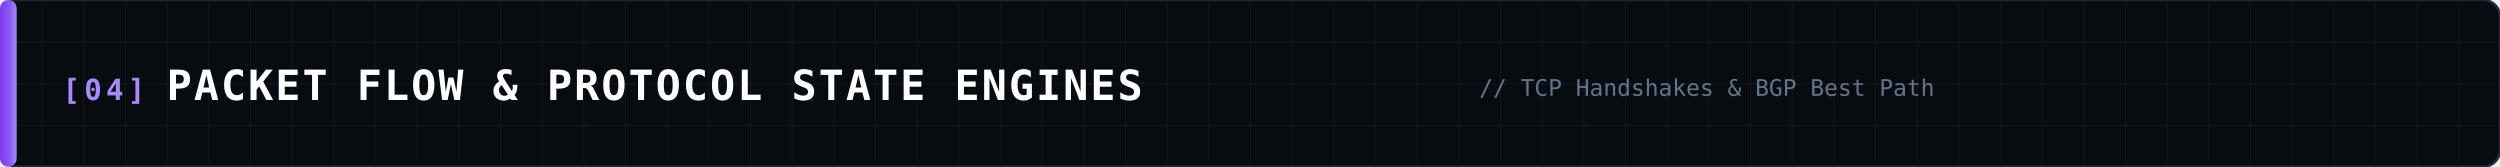
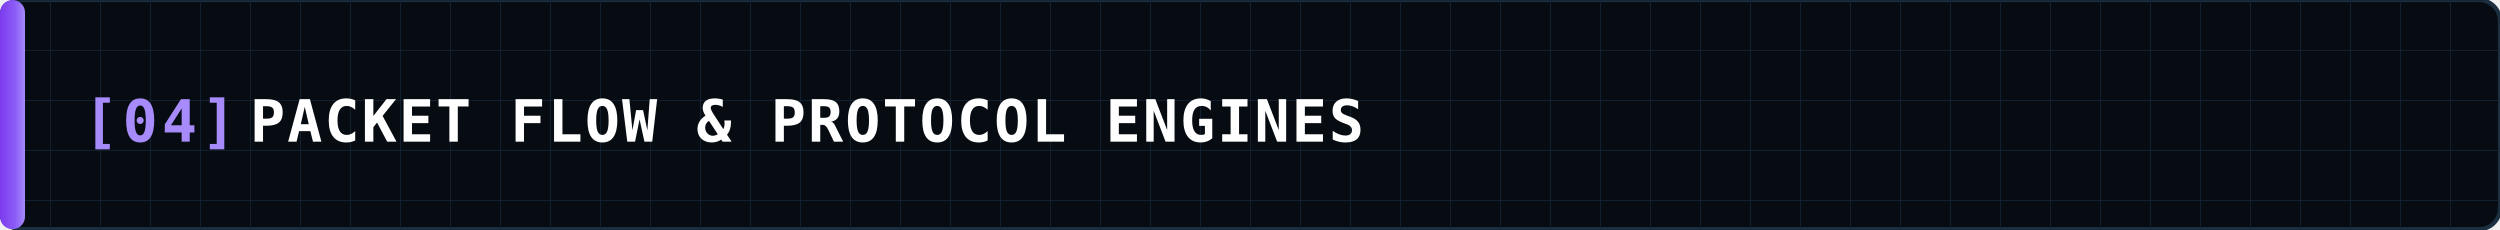
- <svg xmlns="http://www.w3.org/2000/svg" viewBox="0 0 1200 80" width="100%" height="80">
+ <svg xmlns="http://www.w3.org/2000/svg" viewBox="0 0 1200 110" width="100%" height="100%">
  <defs>
    <linearGradient id="secGrad4" x1="0%" y1="0%" x2="100%" y2="0%">
      <stop offset="0%" stop-color="#7c3aed" />
      <stop offset="60%" stop-color="#8b5cf6" />
      <stop offset="100%" stop-color="#a78bfa" />
    </linearGradient>
-     <pattern id="secGrid" width="20" height="20" patternUnits="userSpaceOnUse">
-       <path d="M 20 0 L 0 0 0 20" fill="none" stroke="#13202c" stroke-width="0.5" />
+     <pattern id="secGrid" width="24" height="24" patternUnits="userSpaceOnUse">
+       <path d="M 24 0 L 0 0 0 24" fill="none" stroke="#132333" stroke-width="0.8" />
    </pattern>
  </defs>
-   <rect width="1200" height="80" fill="#080c10" rx="8" stroke="#1e2e3d" stroke-width="1.2" />
-   <rect width="1200" height="80" fill="url(#secGrid)" rx="8" />
-   <rect x="0" y="0" width="8" height="80" fill="url(#secGrad4)" rx="4" />
-   <g transform="translate(30, 48)">
-     <text fill="#a78bfa" font-family="'JetBrains Mono', monospace" font-size="14" font-weight="800" letter-spacing="2">[04]</text>
-     <text x="50" y="0" fill="#ffffff" font-family="'JetBrains Mono', monospace" font-size="20" font-weight="900" letter-spacing="1">PACKET FLOW &amp; PROTOCOL STATE ENGINES</text>
-     <text x="680" y="-2" fill="#64748b" font-family="'JetBrains Mono', monospace" font-size="11">// TCP Handshakes &amp; BGP Best Path</text>
+   <rect width="1200" height="110" fill="#070c12" rx="10" stroke="#1c2f40" stroke-width="2" />
+   <rect width="1200" height="110" fill="url(#secGrid)" rx="10" />
+   <rect x="0" y="0" width="12" height="110" fill="url(#secGrad4)" rx="6" />
+   <g transform="translate(40, 68)">
+     <text fill="#a78bfa" font-family="'JetBrains Mono', monospace" font-size="28" font-weight="900" letter-spacing="2">[04]</text>
+     <text x="80" y="0" fill="#ffffff" font-family="'JetBrains Mono', monospace" font-size="28" font-weight="900" letter-spacing="1">PACKET FLOW &amp; PROTOCOL ENGINES</text>
  </g>
</svg>
